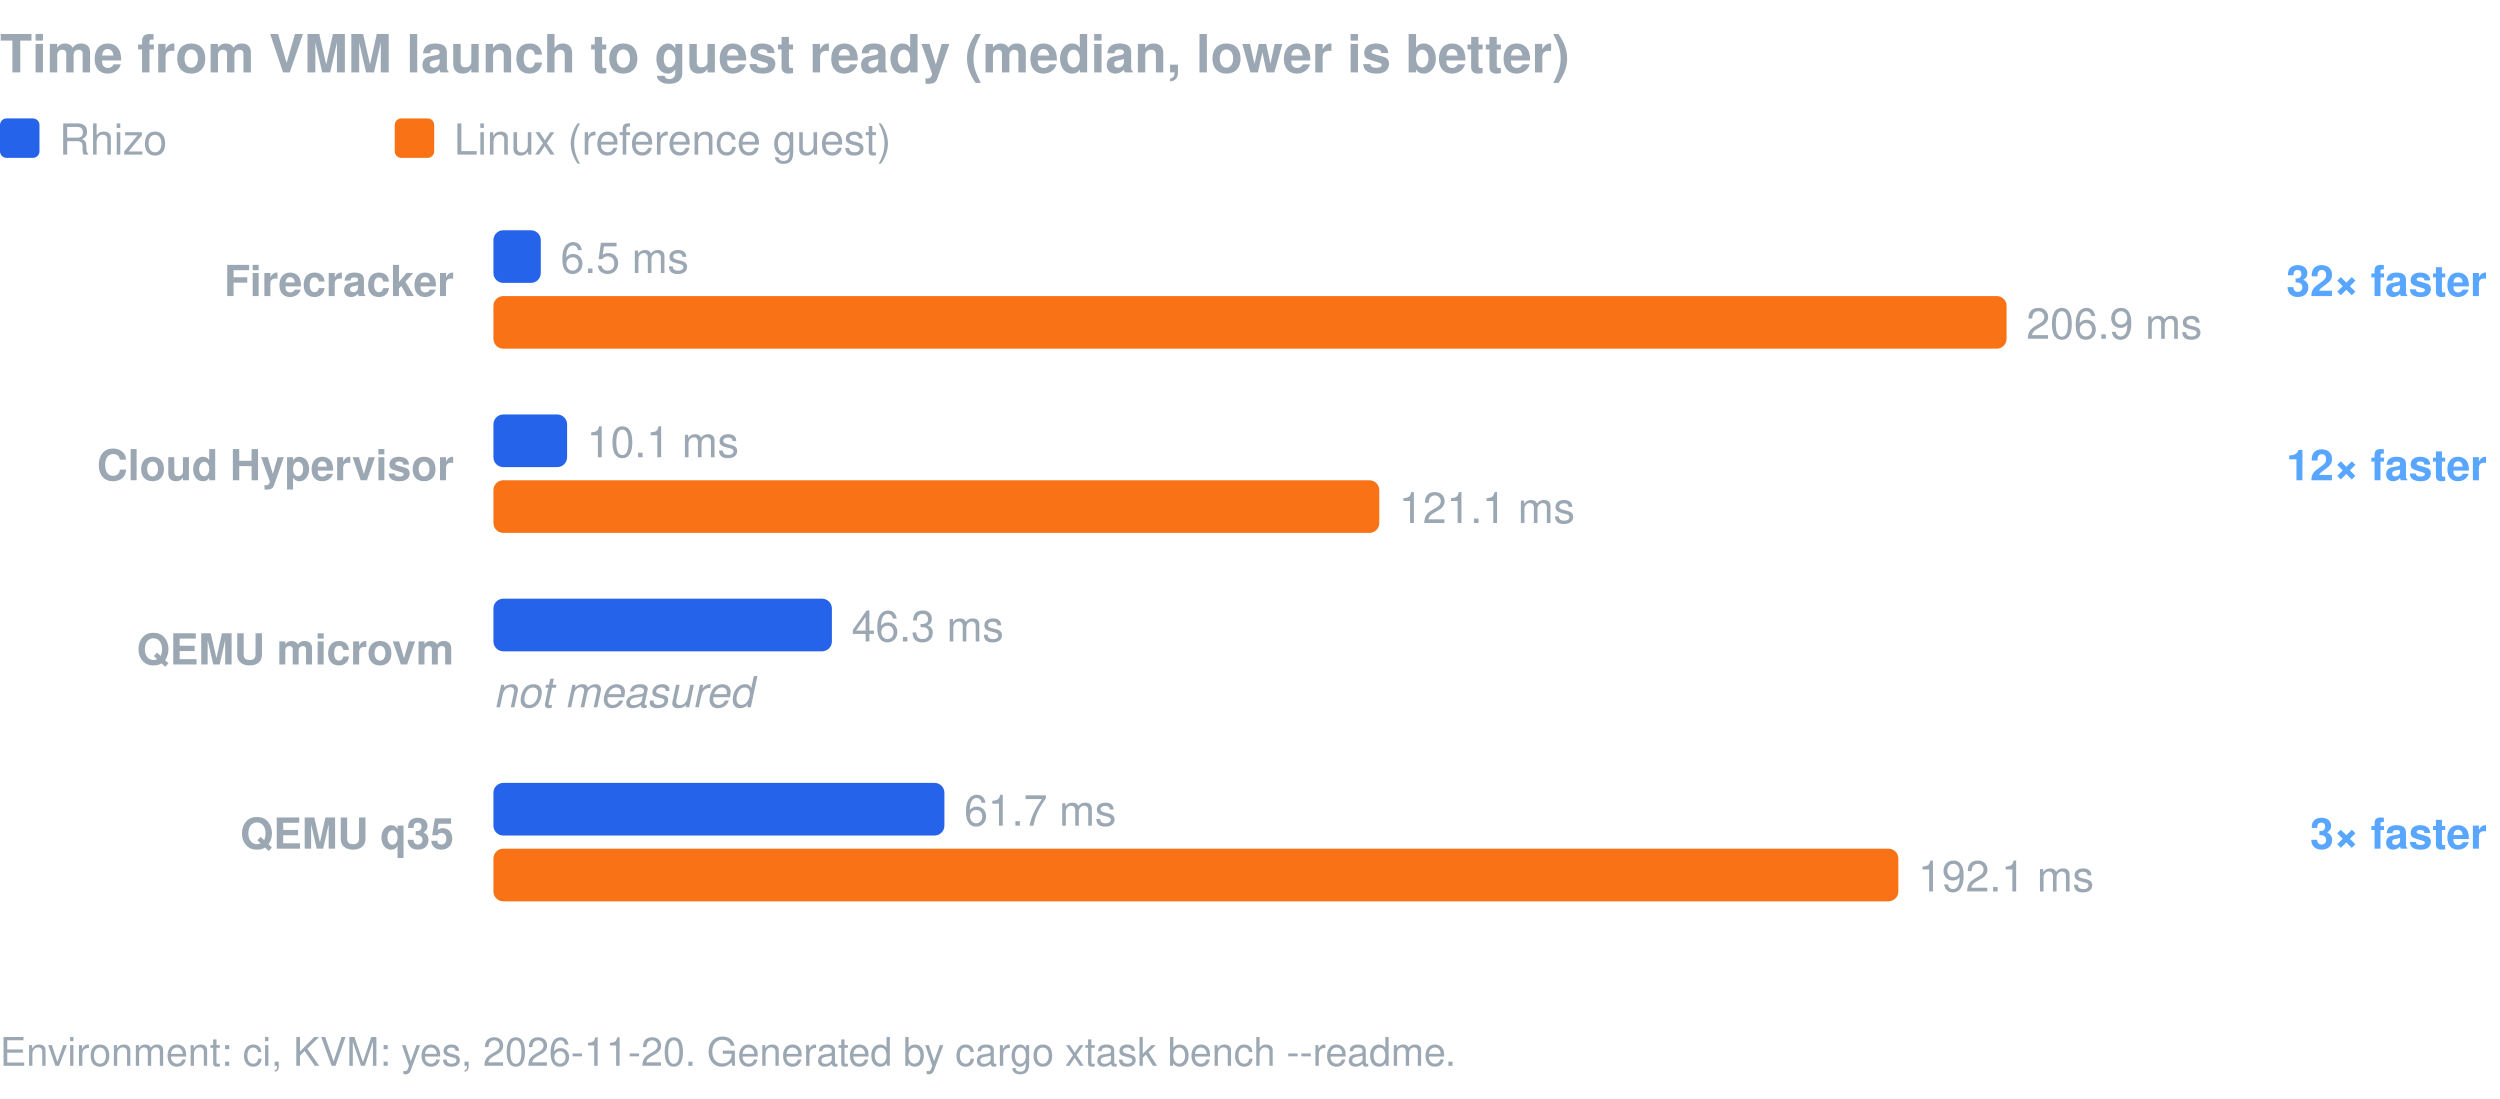
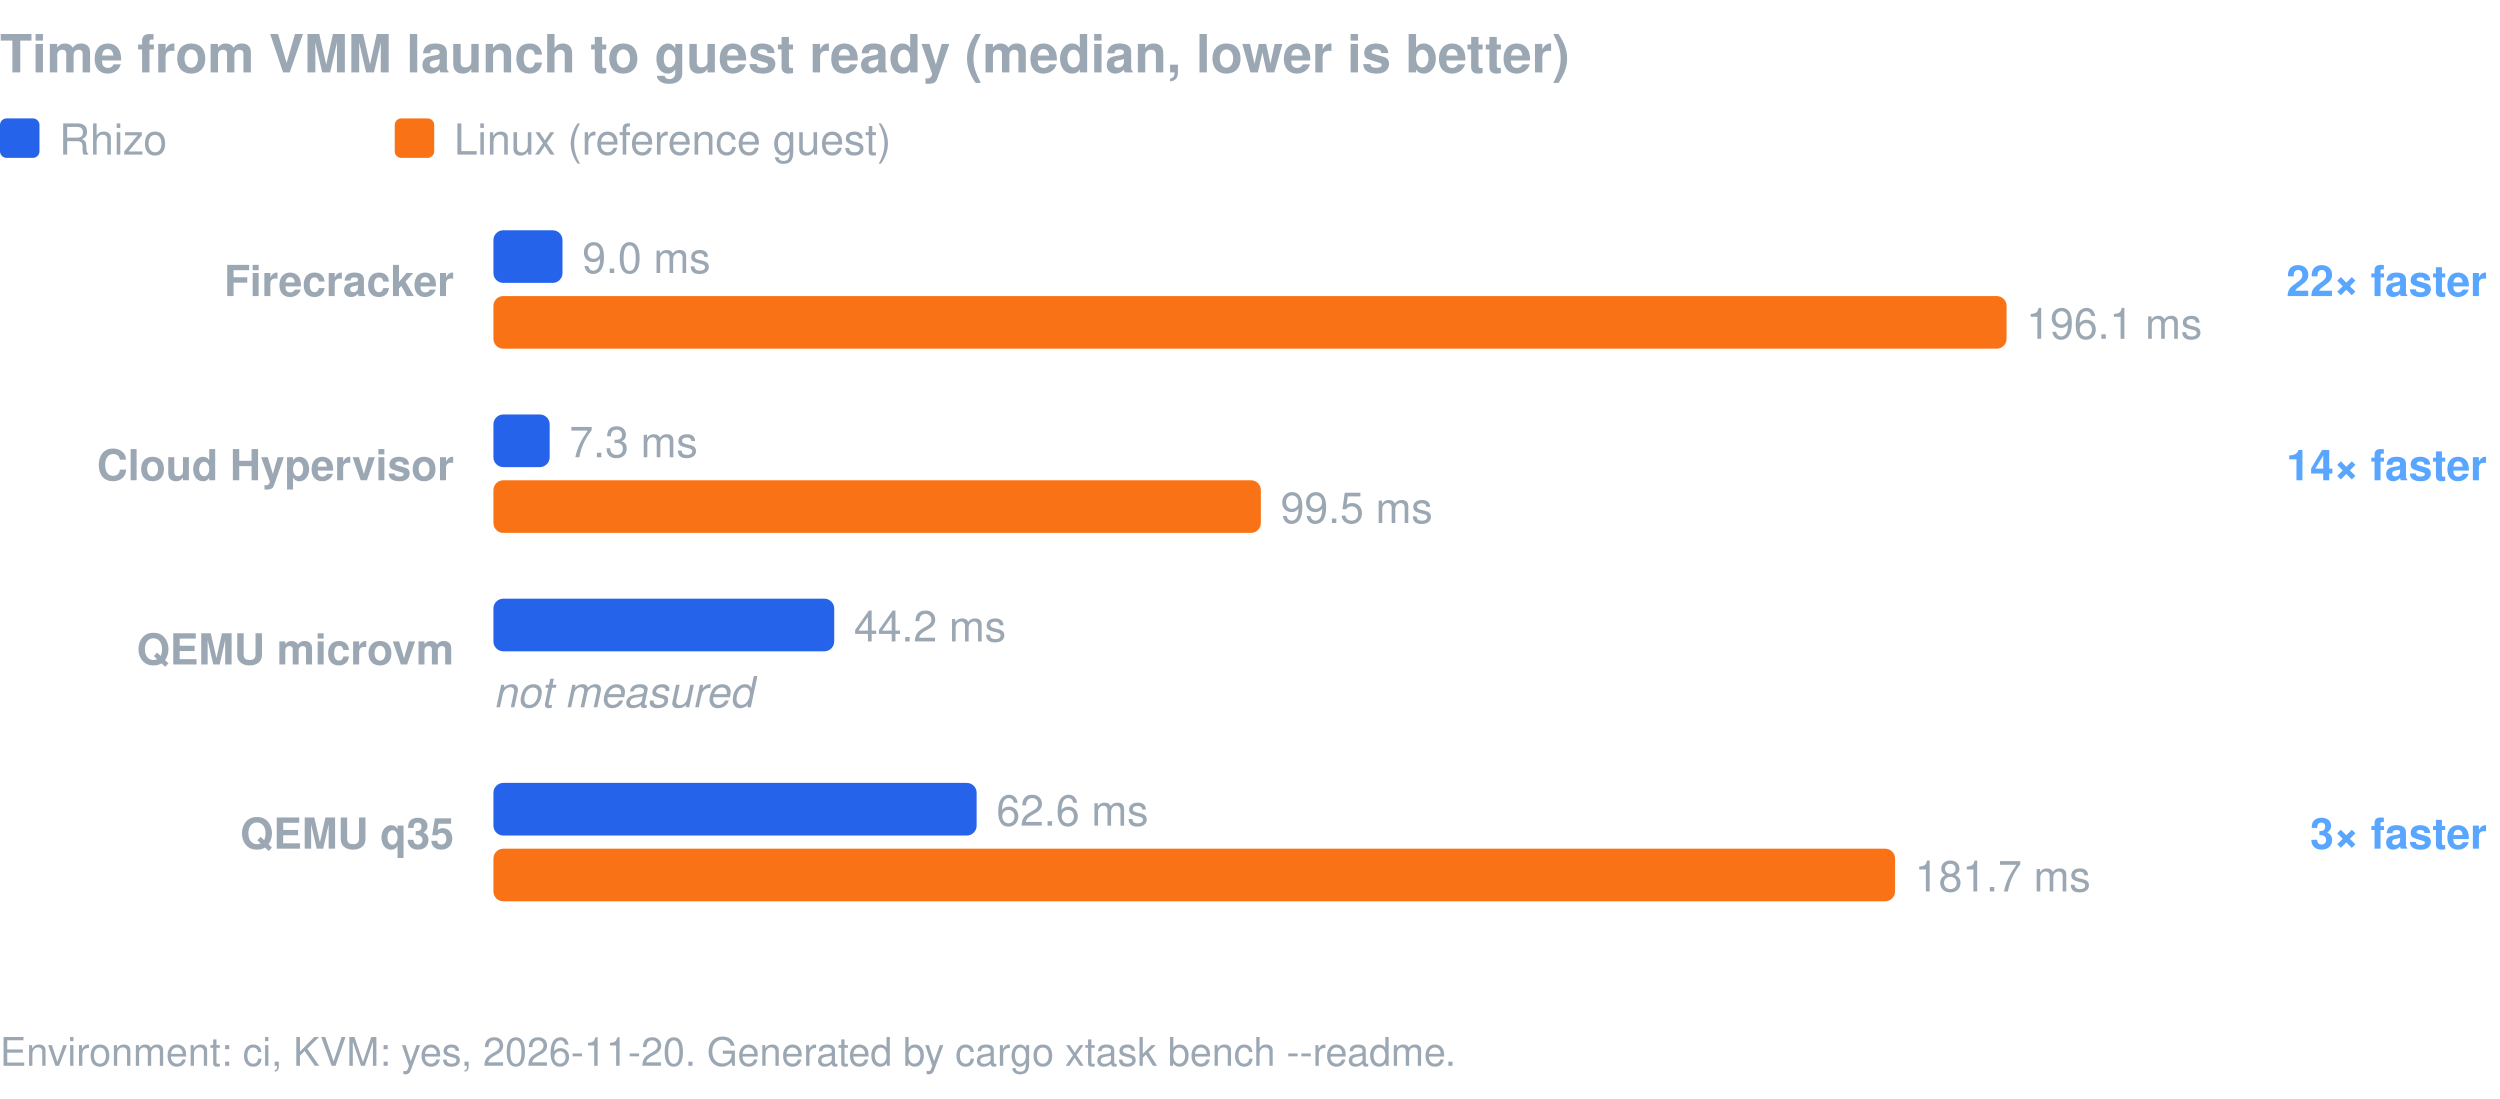
<svg xmlns="http://www.w3.org/2000/svg" width="760" height="334" viewBox="0 0 760 334" font-family="-apple-system, Segoe UI, Helvetica, Arial, sans-serif" font-size="13" fill="#9ba7b3">
  <text x="0" y="22" font-size="16" font-weight="600">Time from VMM launch to guest ready (median, lower is better)</text>
  <rect x="0" y="36" width="12" height="12" rx="2" fill="#2563eb" />
  <text x="18" y="47">Rhizo</text>
  <rect x="120" y="36" width="12" height="12" rx="2" fill="#f97316" />
  <text x="138" y="47">Linux (reference guest)</text>
  <text x="138" y="90" text-anchor="end" font-weight="600">Firecracker</text>
-   <rect x="150" y="70" width="14.4" height="16" rx="3" fill="#2563eb" />
-   <text x="170.4" y="83.0">6.5 ms</text>
+   <rect x="150" y="70" width="21.0" height="16" rx="3" fill="#2563eb" />
+   <text x="177.0" y="83.0">9.0 ms</text>
  <rect x="150" y="90" width="460.0" height="16" rx="3" fill="#f97316" />
-   <text x="616.0" y="103.0">206.9 ms</text>
-   <text x="756" y="90" text-anchor="end" font-weight="600" fill="#58a6ff">32× faster</text>
+   <text x="616.0" y="103.0">196.1 ms</text>
+   <text x="756" y="90" text-anchor="end" font-weight="600" fill="#58a6ff">22× faster</text>
  <text x="138" y="146" text-anchor="end" font-weight="600">Cloud Hypervisor</text>
-   <rect x="150" y="126" width="22.4" height="16" rx="3" fill="#2563eb" />
-   <text x="178.4" y="139.0">10.1 ms</text>
-   <rect x="150" y="146" width="269.3" height="16" rx="3" fill="#f97316" />
-   <text x="425.3" y="159.0">121.1 ms</text>
-   <text x="756" y="146" text-anchor="end" font-weight="600" fill="#58a6ff">12× faster</text>
+   <rect x="150" y="126" width="17.1" height="16" rx="3" fill="#2563eb" />
+   <text x="173.1" y="139.0">7.3 ms</text>
+   <rect x="150" y="146" width="233.3" height="16" rx="3" fill="#f97316" />
+   <text x="389.3" y="159.0">99.5 ms</text>
+   <text x="756" y="146" text-anchor="end" font-weight="600" fill="#58a6ff">14× faster</text>
  <text x="138" y="202" text-anchor="end" font-weight="600">QEMU microvm</text>
-   <rect x="150" y="182" width="102.9" height="16" rx="3" fill="#2563eb" />
-   <text x="258.9" y="195.0">46.3 ms</text>
+   <rect x="150" y="182" width="103.6" height="16" rx="3" fill="#2563eb" />
+   <text x="259.6" y="195.0">44.2 ms</text>
  <text x="150" y="215.0" font-style="italic">not measured</text>
  <text x="138" y="258" text-anchor="end" font-weight="600">QEMU q35</text>
-   <rect x="150" y="238" width="137.1" height="16" rx="3" fill="#2563eb" />
-   <text x="293.1" y="251.0">61.7 ms</text>
-   <rect x="150" y="258" width="427.1" height="16" rx="3" fill="#f97316" />
-   <text x="583.1" y="271.0">192.1 ms</text>
+   <rect x="150" y="238" width="146.9" height="16" rx="3" fill="#2563eb" />
+   <text x="302.9" y="251.0">62.6 ms</text>
+   <rect x="150" y="258" width="426.1" height="16" rx="3" fill="#f97316" />
+   <text x="582.1" y="271.0">181.7 ms</text>
  <text x="756" y="258" text-anchor="end" font-weight="600" fill="#58a6ff">3× faster</text>
  <text x="0" y="324" font-size="12">Environment: ci, KVM: yes, 2026-11-20. Generated by cargo xtask bench --readme.</text>
</svg>
